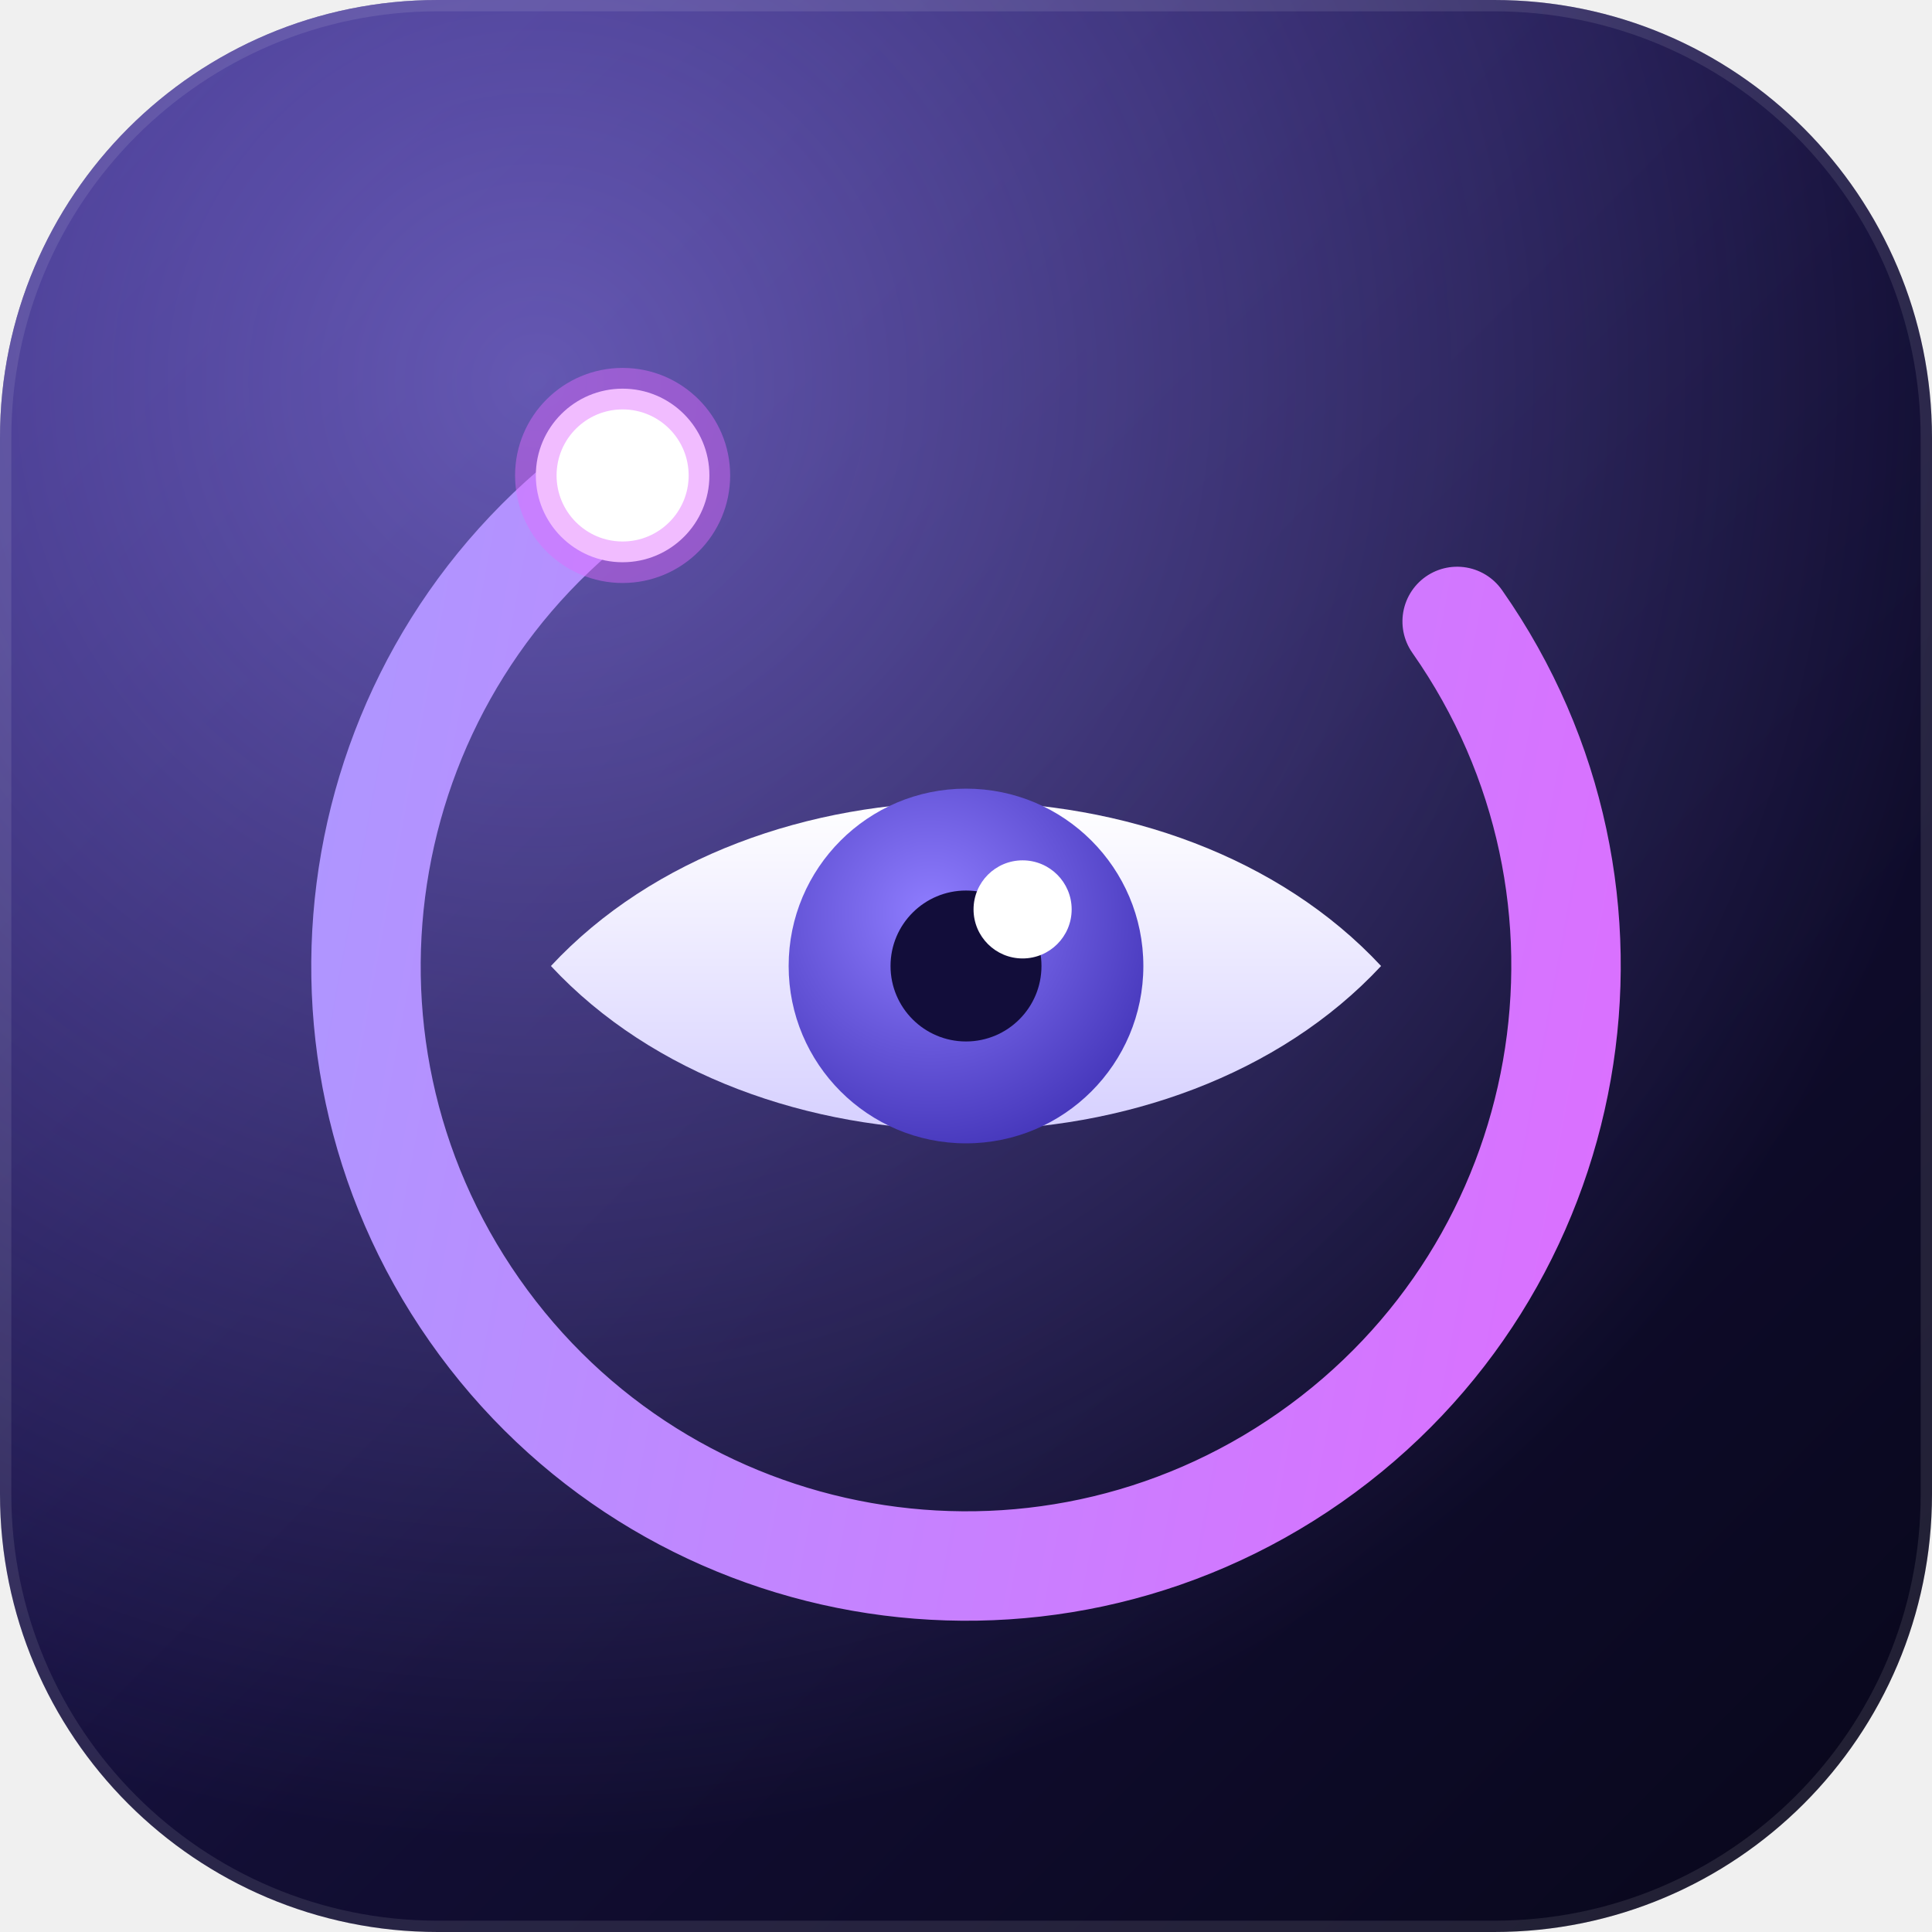
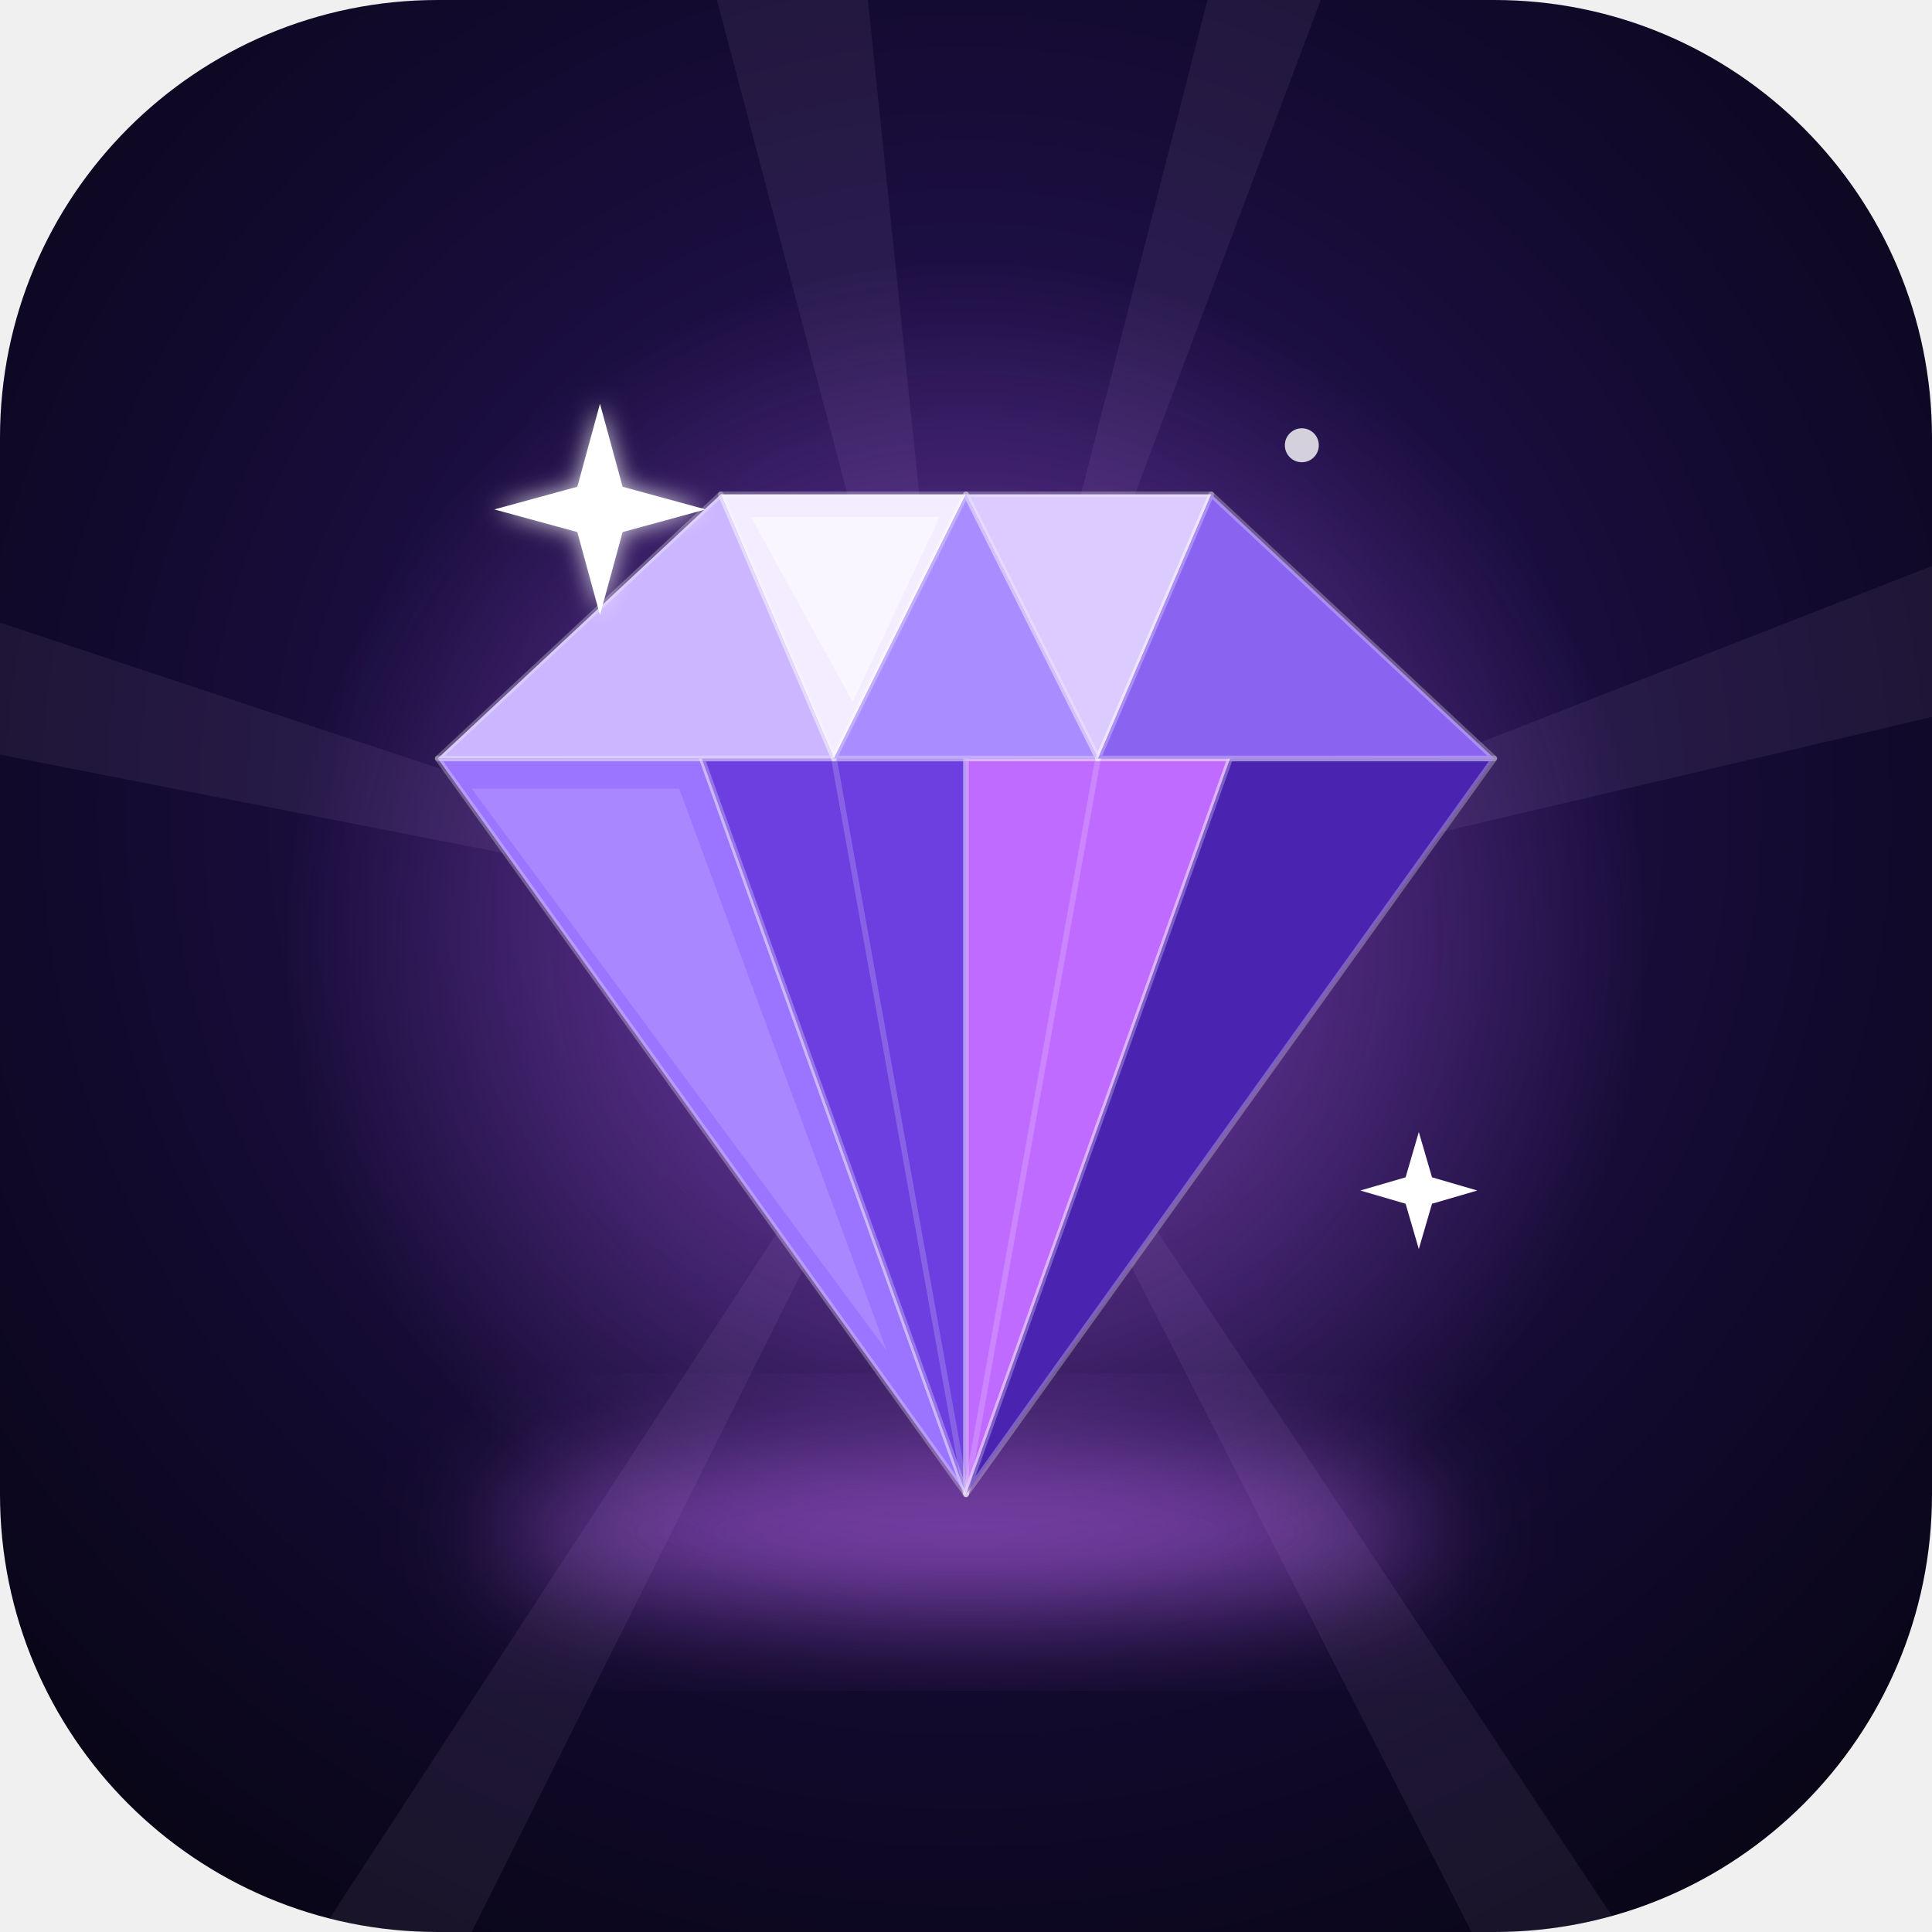
<svg xmlns="http://www.w3.org/2000/svg" viewBox="0 0 1024 1024">
  <defs>
-     <linearGradient id="bg" x1="0" y1="0" x2="1" y2="1">
-       <stop offset="0" stop-color="#2a1f6e" />
-       <stop offset="0.55" stop-color="#120e34" />
-       <stop offset="1" stop-color="#08071a" />
-     </linearGradient>
-     <radialGradient id="glow" cx="0.28" cy="0.2" r="0.75">
-       <stop offset="0" stop-color="#9d8cff" stop-opacity="0.55" />
-       <stop offset="1" stop-color="#9d8cff" stop-opacity="0" />
+     <radialGradient id="bg" cx=".5" cy=".42" r=".75">
+       <stop offset="0" stop-color="#2d1663" />
+       <stop offset=".6" stop-color="#120a2e" />
+       <stop offset="1" stop-color="#06040f" />
    </radialGradient>
-     <linearGradient id="ring" x1="0" y1="0" x2="1" y2="1">
-       <stop offset="0" stop-color="#a99bff" />
-       <stop offset="1" stop-color="#e06bff" />
-     </linearGradient>
-     <linearGradient id="eye" x1="0" y1="0" x2="0" y2="1">
-       <stop offset="0" stop-color="#ffffff" />
-       <stop offset="1" stop-color="#d6d0ff" />
-     </linearGradient>
-     <radialGradient id="iris" cx="0.4" cy="0.35" r="0.8">
-       <stop offset="0" stop-color="#8f7dff" />
-       <stop offset="1" stop-color="#3a2cb0" />
+     <radialGradient id="aura" cx=".5" cy=".5" r=".5">
+       <stop offset="0" stop-color="#c46bff" stop-opacity=".55" />
+       <stop offset="1" stop-color="#c46bff" stop-opacity="0" />
    </radialGradient>
+     <filter id="blur30" x="-50%" y="-50%" width="200%" height="200%">
+       <feGaussianBlur stdDeviation="30" />
+     </filter>
+     <filter id="blur6" x="-50%" y="-50%" width="200%" height="200%">
+       <feGaussianBlur stdDeviation="6" />
+     </filter>
+     <clipPath id="sq">
+       <rect width="1024" height="1024" rx="232" />
+     </clipPath>
  </defs>
-   <rect width="1024" height="1024" rx="232" fill="url(#bg)" />
-   <rect width="1024" height="1024" rx="232" fill="url(#glow)" />
-   <rect x="3" y="3" width="1018" height="1018" rx="229" fill="none" stroke="#ffffff" stroke-opacity="0.1" stroke-width="6" />
-   <circle cx="512" cy="512" r="318" fill="none" stroke="url(#ring)" stroke-width="58" stroke-linecap="round" stroke-dasharray="1498 500" transform="rotate(-35 512 512)" />
-   <circle cx="330" cy="252" r="46" fill="#ffffff" />
-   <circle cx="330" cy="252" r="46" fill="none" stroke="#e06bff" stroke-opacity="0.45" stroke-width="22" />
-   <path d="M292 512 C400 396 624 396 732 512 C624 628 400 628 292 512 Z" fill="url(#eye)" />
-   <circle cx="512" cy="512" r="94" fill="url(#iris)" />
-   <circle cx="512" cy="512" r="40" fill="#120d3a" />
-   <circle cx="542" cy="482" r="26" fill="#ffffff" />
+   <g clip-path="url(#sq)">
+     <rect width="1024" height="1024" fill="url(#bg)" />
+     <g fill="#e9d8ff" opacity=".07">
+       <path d="M512 500 L380 0 L460 0 Z" />
+       <path d="M512 500 L640 0 L700 0 Z" />
+       <path d="M512 500 L1024 300 L1024 380 Z" />
+       <path d="M512 500 L0 330 L0 400 Z" />
+       <path d="M512 500 L860 1024 L780 1024 Z" />
+       <path d="M512 500 L170 1024 L250 1024 Z" />
+     </g>
+     <circle cx="512" cy="500" r="360" fill="url(#aura)" />
+     <ellipse cx="512" cy="812" rx="250" ry="42" fill="#c46bff" opacity=".55" filter="url(#blur30)" />
+     <g transform="translate(0 -28)" stroke="#ffffff" stroke-opacity=".28" stroke-width="3" stroke-linejoin="round">
+       <polygon points="232,430 372,430 512,820" fill="#9b74ff" />
+       <polygon points="372,430 512,430 512,820" fill="#6d3fe0" />
+       <polygon points="512,430 652,430 512,820" fill="#c06bff" />
+       <polygon points="652,430 792,430 512,820" fill="#4a23b0" />
+       <line x1="442" y1="430" x2="512" y2="820" stroke-opacity=".18" />
+       <line x1="582" y1="430" x2="512" y2="820" stroke-opacity=".18" />
+       <polygon points="232,430 382,290 442,430" fill="#cbb6ff" />
+       <polygon points="382,290 512,290 442,430" fill="#f4ecff" />
+       <polygon points="442,430 512,290 582,430" fill="#a98cff" />
+       <polygon points="512,290 642,290 582,430" fill="#dccbff" />
+       <polygon points="642,290 792,430 582,430" fill="#8a63f0" />
+       <polygon points="398,302 498,302 452,400" fill="#ffffff" fill-opacity=".55" stroke="none" />
+       <polygon points="250,446 360,446 470,744" fill="#ffffff" fill-opacity=".14" stroke="none" />
+     </g>
+     <g fill="#ffffff">
+       <path d="M318 214 L330 258 L374 270 L330 282 L318 326 L306 282 L262 270 L306 258 Z" filter="url(#blur6)" opacity=".8" />
+       <path d="M318 214 L330 258 L374 270 L330 282 L318 326 L306 282 L262 270 L306 258 Z" />
+       <path d="M752 600 L759 624 L783 631 L759 638 L752 662 L745 638 L721 631 L745 624 Z" />
+       <circle cx="690" cy="236" r="9" opacity=".8" />
+     </g>
+   </g>
</svg>
